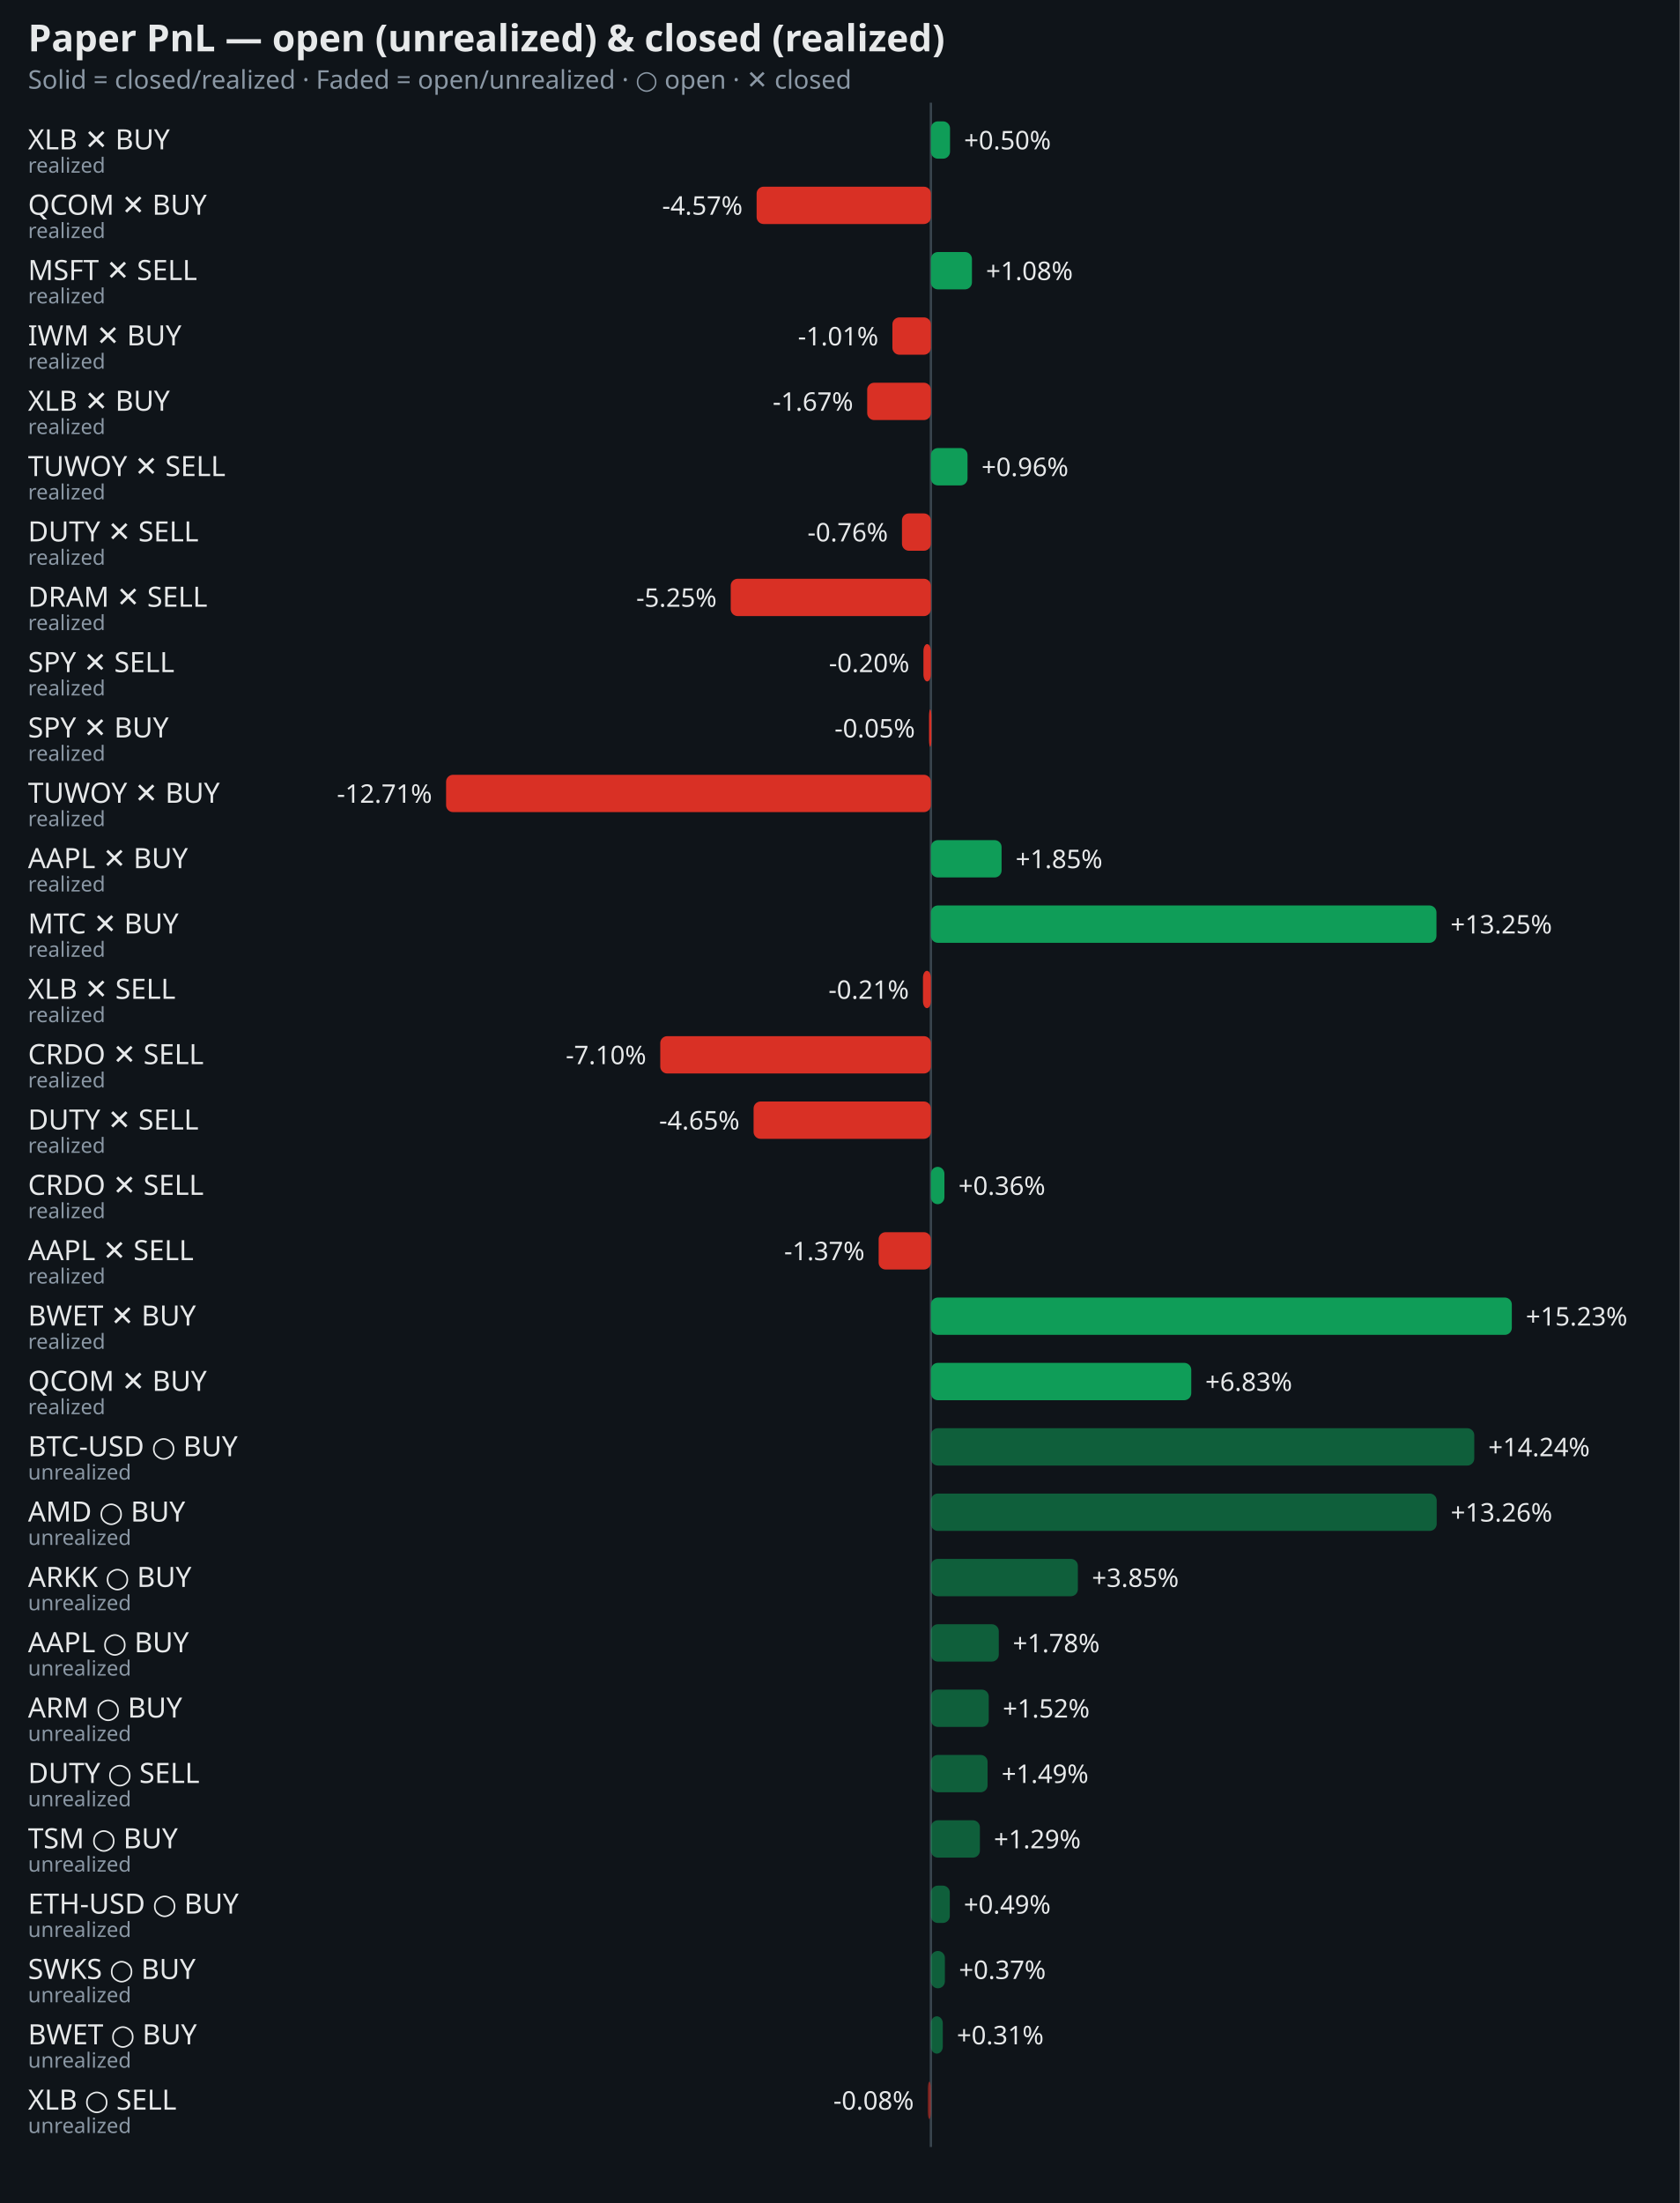
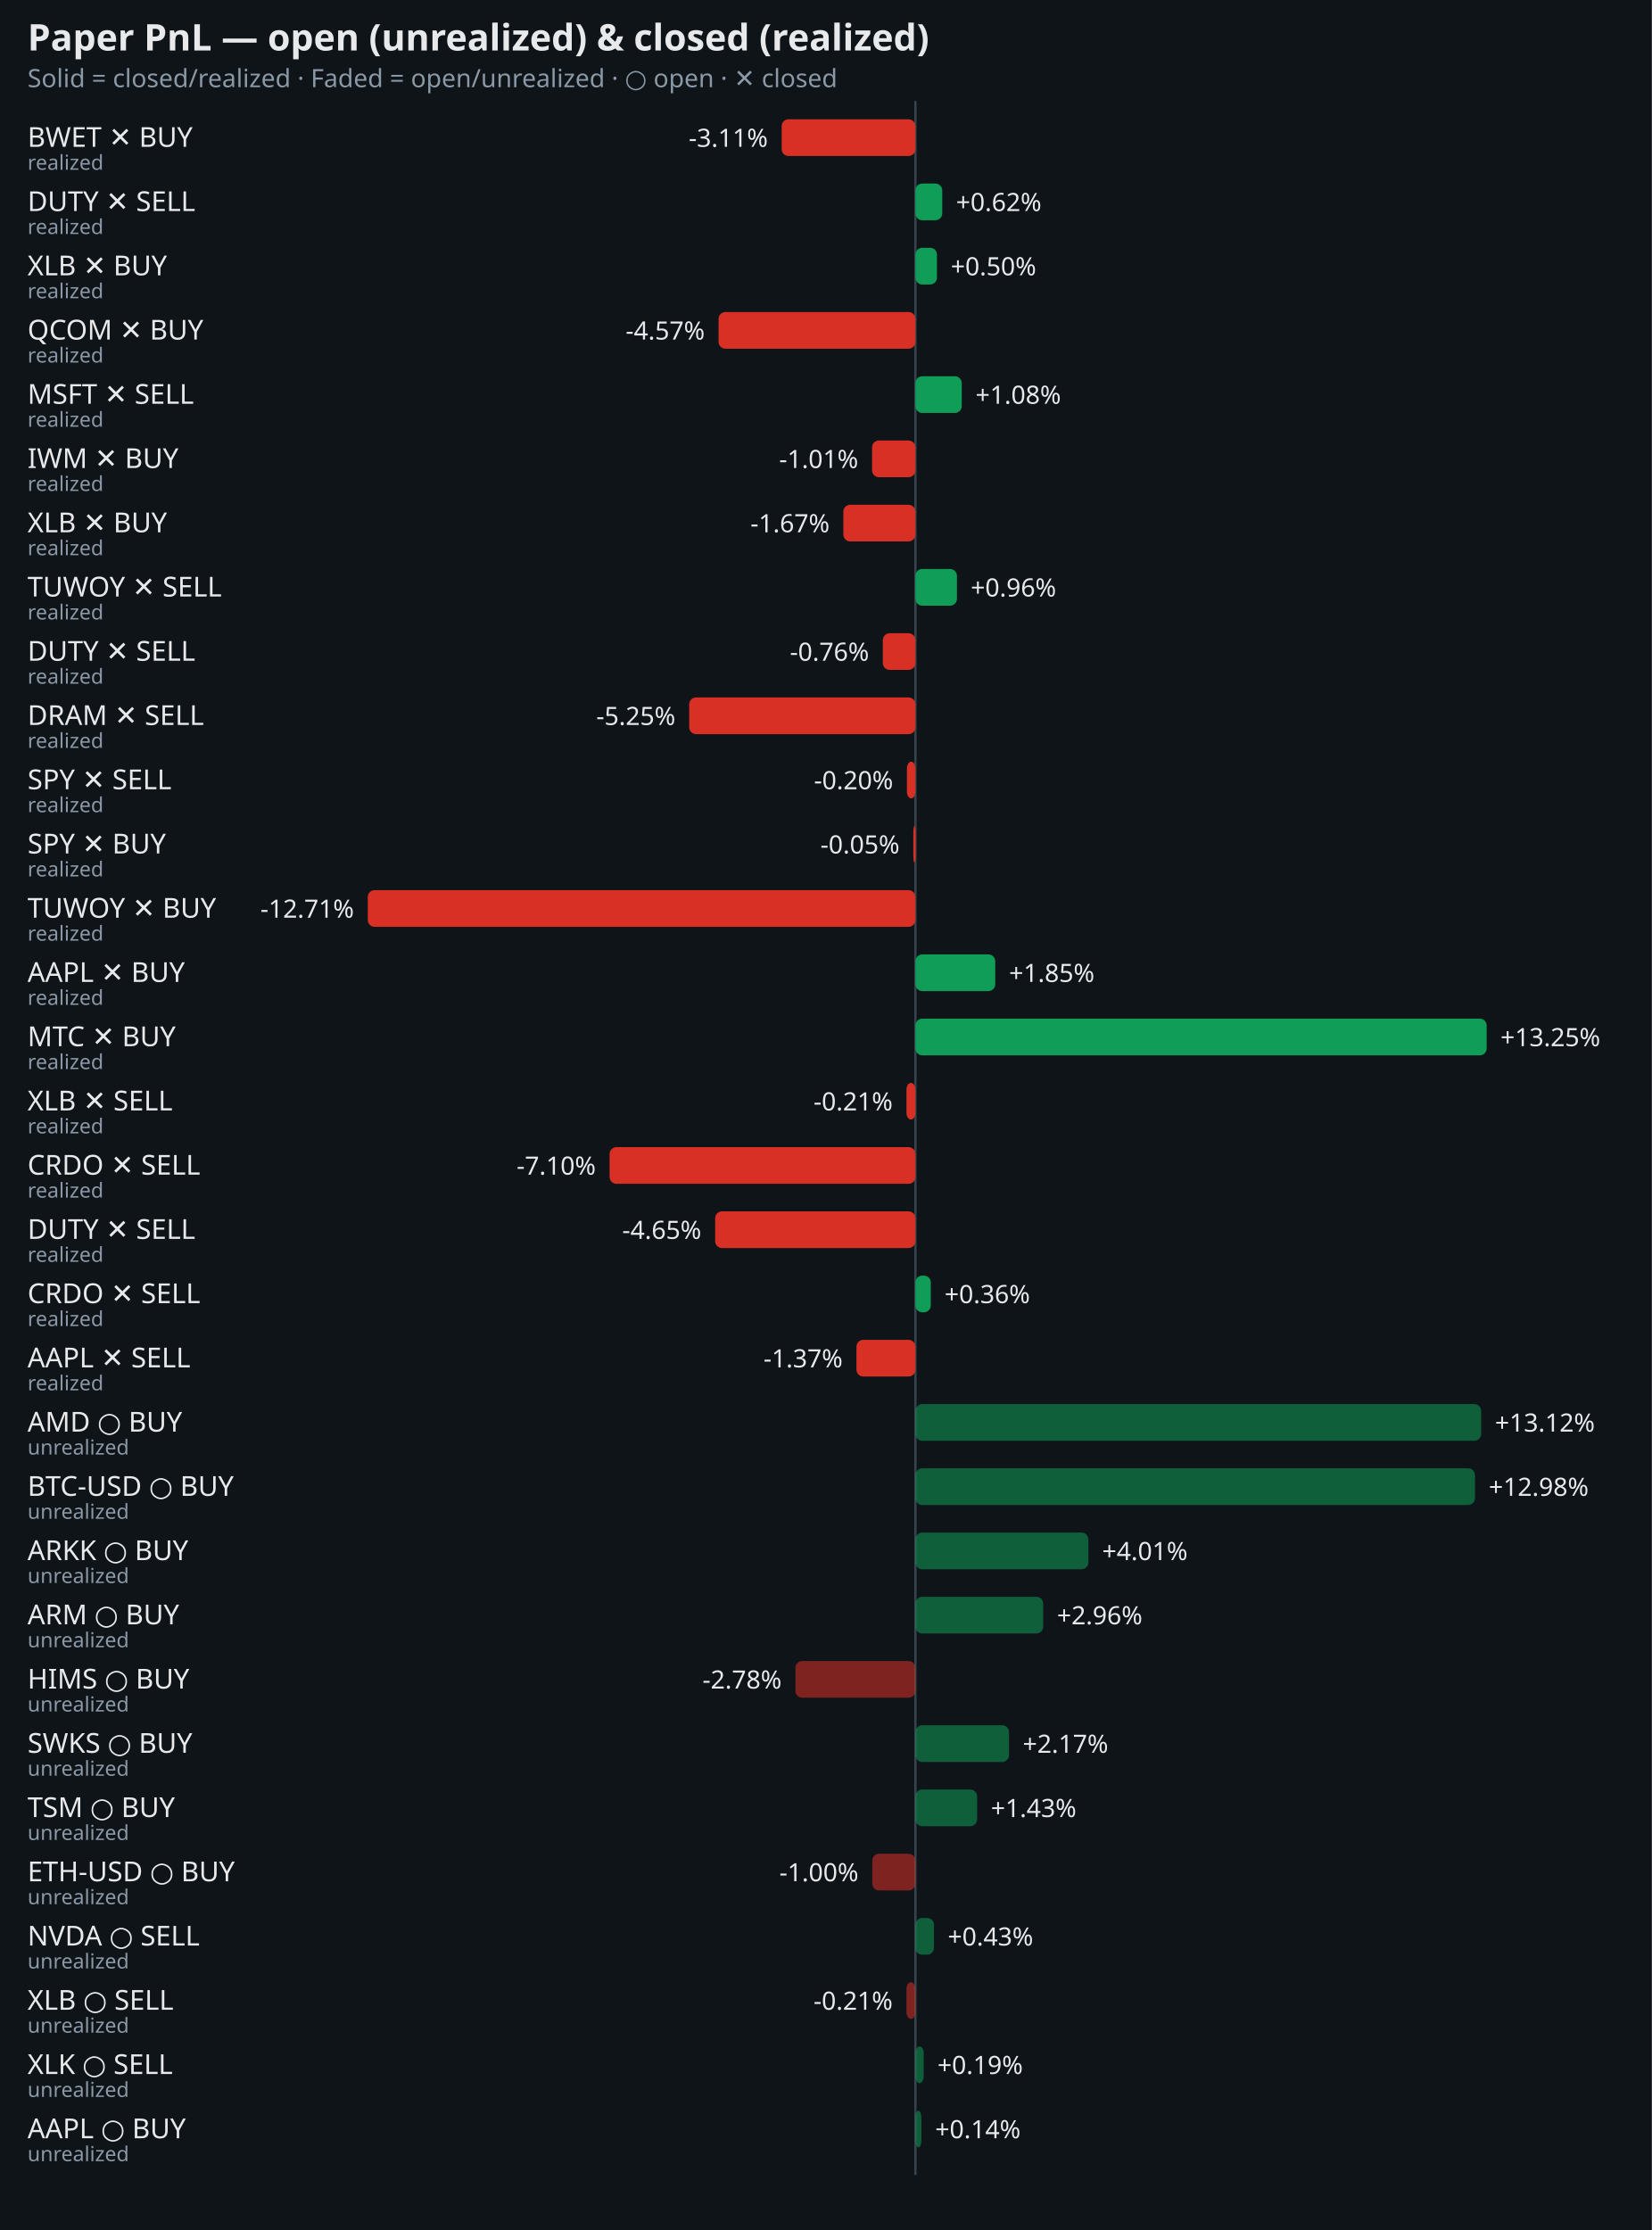
- <svg xmlns="http://www.w3.org/2000/svg" width="720" height="944" viewBox="0 0 720 944">
-   <rect width="720" height="944" fill="#0f1419" />
+ <svg xmlns="http://www.w3.org/2000/svg" width="720" height="972" viewBox="0 0 720 972">
+   <rect width="720" height="972" fill="#0f1419" />
  <text x="12" y="22" fill="#e7e9ea" font-family="ui-sans-serif,system-ui,sans-serif" font-size="16" font-weight="600">Paper PnL — open (unrealized) &amp; closed (realized)</text>
  <text x="12" y="38" fill="#8b98a5" font-family="ui-sans-serif,system-ui,sans-serif" font-size="11">Solid = closed/realized · Faded = open/unrealized · ○ open · ✕ closed</text>
-   <line x1="399" y1="44" x2="399" y2="920" stroke="#38444d" stroke-width="1" />
-   <text x="12" y="64" fill="#e7e9ea" font-family="ui-sans-serif,system-ui,sans-serif" font-size="12">XLB ✕ BUY</text>
+   <line x1="399" y1="44" x2="399" y2="948" stroke="#38444d" stroke-width="1" />
+   <text x="12" y="64" fill="#e7e9ea" font-family="ui-sans-serif,system-ui,sans-serif" font-size="12">BWET ✕ BUY</text>
  <text x="12" y="74" fill="#8b98a5" font-family="ui-sans-serif,system-ui,sans-serif" font-size="9">realized</text>
-   <rect x="399.0" y="52" width="8.2" height="16" rx="3" fill="#0f9d58" opacity="1" />
-   <text x="413.2" y="64" text-anchor="start" fill="#e7e9ea" font-family="ui-sans-serif,system-ui,sans-serif" font-size="11">+0.50%</text>
-   <text x="12" y="92" fill="#e7e9ea" font-family="ui-sans-serif,system-ui,sans-serif" font-size="12">QCOM ✕ BUY</text>
+   <rect x="340.7" y="52" width="58.3" height="16" rx="3" fill="#d93025" opacity="1" />
+   <text x="334.7" y="64" text-anchor="end" fill="#e7e9ea" font-family="ui-sans-serif,system-ui,sans-serif" font-size="11">-3.11%</text>
+   <text x="12" y="92" fill="#e7e9ea" font-family="ui-sans-serif,system-ui,sans-serif" font-size="12">DUTY ✕ SELL</text>
  <text x="12" y="102" fill="#8b98a5" font-family="ui-sans-serif,system-ui,sans-serif" font-size="9">realized</text>
-   <rect x="324.3" y="80" width="74.7" height="16" rx="3" fill="#d93025" opacity="1" />
-   <text x="318.3" y="92" text-anchor="end" fill="#e7e9ea" font-family="ui-sans-serif,system-ui,sans-serif" font-size="11">-4.57%</text>
-   <text x="12" y="120" fill="#e7e9ea" font-family="ui-sans-serif,system-ui,sans-serif" font-size="12">MSFT ✕ SELL</text>
+   <rect x="399.0" y="80" width="11.7" height="16" rx="3" fill="#0f9d58" opacity="1" />
+   <text x="416.7" y="92" text-anchor="start" fill="#e7e9ea" font-family="ui-sans-serif,system-ui,sans-serif" font-size="11">+0.62%</text>
+   <text x="12" y="120" fill="#e7e9ea" font-family="ui-sans-serif,system-ui,sans-serif" font-size="12">XLB ✕ BUY</text>
  <text x="12" y="130" fill="#8b98a5" font-family="ui-sans-serif,system-ui,sans-serif" font-size="9">realized</text>
-   <rect x="399.0" y="108" width="17.6" height="16" rx="3" fill="#0f9d58" opacity="1" />
-   <text x="422.6" y="120" text-anchor="start" fill="#e7e9ea" font-family="ui-sans-serif,system-ui,sans-serif" font-size="11">+1.08%</text>
-   <text x="12" y="148" fill="#e7e9ea" font-family="ui-sans-serif,system-ui,sans-serif" font-size="12">IWM ✕ BUY</text>
+   <rect x="399.0" y="108" width="9.4" height="16" rx="3" fill="#0f9d58" opacity="1" />
+   <text x="414.4" y="120" text-anchor="start" fill="#e7e9ea" font-family="ui-sans-serif,system-ui,sans-serif" font-size="11">+0.50%</text>
+   <text x="12" y="148" fill="#e7e9ea" font-family="ui-sans-serif,system-ui,sans-serif" font-size="12">QCOM ✕ BUY</text>
  <text x="12" y="158" fill="#8b98a5" font-family="ui-sans-serif,system-ui,sans-serif" font-size="9">realized</text>
-   <rect x="382.5" y="136" width="16.5" height="16" rx="3" fill="#d93025" opacity="1" />
-   <text x="376.5" y="148" text-anchor="end" fill="#e7e9ea" font-family="ui-sans-serif,system-ui,sans-serif" font-size="11">-1.01%</text>
-   <text x="12" y="176" fill="#e7e9ea" font-family="ui-sans-serif,system-ui,sans-serif" font-size="12">XLB ✕ BUY</text>
+   <rect x="313.2" y="136" width="85.8" height="16" rx="3" fill="#d93025" opacity="1" />
+   <text x="307.2" y="148" text-anchor="end" fill="#e7e9ea" font-family="ui-sans-serif,system-ui,sans-serif" font-size="11">-4.57%</text>
+   <text x="12" y="176" fill="#e7e9ea" font-family="ui-sans-serif,system-ui,sans-serif" font-size="12">MSFT ✕ SELL</text>
  <text x="12" y="186" fill="#8b98a5" font-family="ui-sans-serif,system-ui,sans-serif" font-size="9">realized</text>
-   <rect x="371.7" y="164" width="27.3" height="16" rx="3" fill="#d93025" opacity="1" />
-   <text x="365.7" y="176" text-anchor="end" fill="#e7e9ea" font-family="ui-sans-serif,system-ui,sans-serif" font-size="11">-1.67%</text>
-   <text x="12" y="204" fill="#e7e9ea" font-family="ui-sans-serif,system-ui,sans-serif" font-size="12">TUWOY ✕ SELL</text>
+   <rect x="399.0" y="164" width="20.2" height="16" rx="3" fill="#0f9d58" opacity="1" />
+   <text x="425.2" y="176" text-anchor="start" fill="#e7e9ea" font-family="ui-sans-serif,system-ui,sans-serif" font-size="11">+1.08%</text>
+   <text x="12" y="204" fill="#e7e9ea" font-family="ui-sans-serif,system-ui,sans-serif" font-size="12">IWM ✕ BUY</text>
  <text x="12" y="214" fill="#8b98a5" font-family="ui-sans-serif,system-ui,sans-serif" font-size="9">realized</text>
-   <rect x="399.0" y="192" width="15.7" height="16" rx="3" fill="#0f9d58" opacity="1" />
-   <text x="420.7" y="204" text-anchor="start" fill="#e7e9ea" font-family="ui-sans-serif,system-ui,sans-serif" font-size="11">+0.96%</text>
-   <text x="12" y="232" fill="#e7e9ea" font-family="ui-sans-serif,system-ui,sans-serif" font-size="12">DUTY ✕ SELL</text>
+   <rect x="380.1" y="192" width="18.9" height="16" rx="3" fill="#d93025" opacity="1" />
+   <text x="374.1" y="204" text-anchor="end" fill="#e7e9ea" font-family="ui-sans-serif,system-ui,sans-serif" font-size="11">-1.01%</text>
+   <text x="12" y="232" fill="#e7e9ea" font-family="ui-sans-serif,system-ui,sans-serif" font-size="12">XLB ✕ BUY</text>
  <text x="12" y="242" fill="#8b98a5" font-family="ui-sans-serif,system-ui,sans-serif" font-size="9">realized</text>
-   <rect x="386.6" y="220" width="12.4" height="16" rx="3" fill="#d93025" opacity="1" />
-   <text x="380.6" y="232" text-anchor="end" fill="#e7e9ea" font-family="ui-sans-serif,system-ui,sans-serif" font-size="11">-0.76%</text>
-   <text x="12" y="260" fill="#e7e9ea" font-family="ui-sans-serif,system-ui,sans-serif" font-size="12">DRAM ✕ SELL</text>
+   <rect x="367.6" y="220" width="31.4" height="16" rx="3" fill="#d93025" opacity="1" />
+   <text x="361.6" y="232" text-anchor="end" fill="#e7e9ea" font-family="ui-sans-serif,system-ui,sans-serif" font-size="11">-1.67%</text>
+   <text x="12" y="260" fill="#e7e9ea" font-family="ui-sans-serif,system-ui,sans-serif" font-size="12">TUWOY ✕ SELL</text>
  <text x="12" y="270" fill="#8b98a5" font-family="ui-sans-serif,system-ui,sans-serif" font-size="9">realized</text>
-   <rect x="313.2" y="248" width="85.8" height="16" rx="3" fill="#d93025" opacity="1" />
-   <text x="307.2" y="260" text-anchor="end" fill="#e7e9ea" font-family="ui-sans-serif,system-ui,sans-serif" font-size="11">-5.25%</text>
-   <text x="12" y="288" fill="#e7e9ea" font-family="ui-sans-serif,system-ui,sans-serif" font-size="12">SPY ✕ SELL</text>
+   <rect x="399.0" y="248" width="18.1" height="16" rx="3" fill="#0f9d58" opacity="1" />
+   <text x="423.1" y="260" text-anchor="start" fill="#e7e9ea" font-family="ui-sans-serif,system-ui,sans-serif" font-size="11">+0.96%</text>
+   <text x="12" y="288" fill="#e7e9ea" font-family="ui-sans-serif,system-ui,sans-serif" font-size="12">DUTY ✕ SELL</text>
  <text x="12" y="298" fill="#8b98a5" font-family="ui-sans-serif,system-ui,sans-serif" font-size="9">realized</text>
-   <rect x="395.8" y="276" width="3.2" height="16" rx="3" fill="#d93025" opacity="1" />
-   <text x="389.8" y="288" text-anchor="end" fill="#e7e9ea" font-family="ui-sans-serif,system-ui,sans-serif" font-size="11">-0.20%</text>
-   <text x="12" y="316" fill="#e7e9ea" font-family="ui-sans-serif,system-ui,sans-serif" font-size="12">SPY ✕ BUY</text>
+   <rect x="384.8" y="276" width="14.2" height="16" rx="3" fill="#d93025" opacity="1" />
+   <text x="378.8" y="288" text-anchor="end" fill="#e7e9ea" font-family="ui-sans-serif,system-ui,sans-serif" font-size="11">-0.76%</text>
+   <text x="12" y="316" fill="#e7e9ea" font-family="ui-sans-serif,system-ui,sans-serif" font-size="12">DRAM ✕ SELL</text>
  <text x="12" y="326" fill="#8b98a5" font-family="ui-sans-serif,system-ui,sans-serif" font-size="9">realized</text>
-   <rect x="398.2" y="304" width="1.0" height="16" rx="3" fill="#d93025" opacity="1" />
-   <text x="392.2" y="316" text-anchor="end" fill="#e7e9ea" font-family="ui-sans-serif,system-ui,sans-serif" font-size="11">-0.05%</text>
-   <text x="12" y="344" fill="#e7e9ea" font-family="ui-sans-serif,system-ui,sans-serif" font-size="12">TUWOY ✕ BUY</text>
+   <rect x="300.4" y="304" width="98.6" height="16" rx="3" fill="#d93025" opacity="1" />
+   <text x="294.4" y="316" text-anchor="end" fill="#e7e9ea" font-family="ui-sans-serif,system-ui,sans-serif" font-size="11">-5.25%</text>
+   <text x="12" y="344" fill="#e7e9ea" font-family="ui-sans-serif,system-ui,sans-serif" font-size="12">SPY ✕ SELL</text>
  <text x="12" y="354" fill="#8b98a5" font-family="ui-sans-serif,system-ui,sans-serif" font-size="9">realized</text>
-   <rect x="191.2" y="332" width="207.8" height="16" rx="3" fill="#d93025" opacity="1" />
-   <text x="185.2" y="344" text-anchor="end" fill="#e7e9ea" font-family="ui-sans-serif,system-ui,sans-serif" font-size="11">-12.71%</text>
-   <text x="12" y="372" fill="#e7e9ea" font-family="ui-sans-serif,system-ui,sans-serif" font-size="12">AAPL ✕ BUY</text>
+   <rect x="395.3" y="332" width="3.7" height="16" rx="3" fill="#d93025" opacity="1" />
+   <text x="389.3" y="344" text-anchor="end" fill="#e7e9ea" font-family="ui-sans-serif,system-ui,sans-serif" font-size="11">-0.20%</text>
+   <text x="12" y="372" fill="#e7e9ea" font-family="ui-sans-serif,system-ui,sans-serif" font-size="12">SPY ✕ BUY</text>
  <text x="12" y="382" fill="#8b98a5" font-family="ui-sans-serif,system-ui,sans-serif" font-size="9">realized</text>
-   <rect x="399.0" y="360" width="30.3" height="16" rx="3" fill="#0f9d58" opacity="1" />
-   <text x="435.3" y="372" text-anchor="start" fill="#e7e9ea" font-family="ui-sans-serif,system-ui,sans-serif" font-size="11">+1.85%</text>
-   <text x="12" y="400" fill="#e7e9ea" font-family="ui-sans-serif,system-ui,sans-serif" font-size="12">MTC ✕ BUY</text>
+   <rect x="398.1" y="360" width="1.0" height="16" rx="3" fill="#d93025" opacity="1" />
+   <text x="392.1" y="372" text-anchor="end" fill="#e7e9ea" font-family="ui-sans-serif,system-ui,sans-serif" font-size="11">-0.05%</text>
+   <text x="12" y="400" fill="#e7e9ea" font-family="ui-sans-serif,system-ui,sans-serif" font-size="12">TUWOY ✕ BUY</text>
  <text x="12" y="410" fill="#8b98a5" font-family="ui-sans-serif,system-ui,sans-serif" font-size="9">realized</text>
-   <rect x="399.0" y="388" width="216.7" height="16" rx="3" fill="#0f9d58" opacity="1" />
-   <text x="621.7" y="400" text-anchor="start" fill="#e7e9ea" font-family="ui-sans-serif,system-ui,sans-serif" font-size="11">+13.25%</text>
-   <text x="12" y="428" fill="#e7e9ea" font-family="ui-sans-serif,system-ui,sans-serif" font-size="12">XLB ✕ SELL</text>
+   <rect x="160.3" y="388" width="238.7" height="16" rx="3" fill="#d93025" opacity="1" />
+   <text x="154.3" y="400" text-anchor="end" fill="#e7e9ea" font-family="ui-sans-serif,system-ui,sans-serif" font-size="11">-12.71%</text>
+   <text x="12" y="428" fill="#e7e9ea" font-family="ui-sans-serif,system-ui,sans-serif" font-size="12">AAPL ✕ BUY</text>
  <text x="12" y="438" fill="#8b98a5" font-family="ui-sans-serif,system-ui,sans-serif" font-size="9">realized</text>
-   <rect x="395.6" y="416" width="3.4" height="16" rx="3" fill="#d93025" opacity="1" />
-   <text x="389.6" y="428" text-anchor="end" fill="#e7e9ea" font-family="ui-sans-serif,system-ui,sans-serif" font-size="11">-0.21%</text>
-   <text x="12" y="456" fill="#e7e9ea" font-family="ui-sans-serif,system-ui,sans-serif" font-size="12">CRDO ✕ SELL</text>
+   <rect x="399.0" y="416" width="34.8" height="16" rx="3" fill="#0f9d58" opacity="1" />
+   <text x="439.8" y="428" text-anchor="start" fill="#e7e9ea" font-family="ui-sans-serif,system-ui,sans-serif" font-size="11">+1.85%</text>
+   <text x="12" y="456" fill="#e7e9ea" font-family="ui-sans-serif,system-ui,sans-serif" font-size="12">MTC ✕ BUY</text>
  <text x="12" y="466" fill="#8b98a5" font-family="ui-sans-serif,system-ui,sans-serif" font-size="9">realized</text>
-   <rect x="283.0" y="444" width="116.0" height="16" rx="3" fill="#d93025" opacity="1" />
-   <text x="277.0" y="456" text-anchor="end" fill="#e7e9ea" font-family="ui-sans-serif,system-ui,sans-serif" font-size="11">-7.10%</text>
-   <text x="12" y="484" fill="#e7e9ea" font-family="ui-sans-serif,system-ui,sans-serif" font-size="12">DUTY ✕ SELL</text>
+   <rect x="399.0" y="444" width="249.0" height="16" rx="3" fill="#0f9d58" opacity="1" />
+   <text x="654.0" y="456" text-anchor="start" fill="#e7e9ea" font-family="ui-sans-serif,system-ui,sans-serif" font-size="11">+13.25%</text>
+   <text x="12" y="484" fill="#e7e9ea" font-family="ui-sans-serif,system-ui,sans-serif" font-size="12">XLB ✕ SELL</text>
  <text x="12" y="494" fill="#8b98a5" font-family="ui-sans-serif,system-ui,sans-serif" font-size="9">realized</text>
-   <rect x="323.0" y="472" width="76.0" height="16" rx="3" fill="#d93025" opacity="1" />
-   <text x="317.0" y="484" text-anchor="end" fill="#e7e9ea" font-family="ui-sans-serif,system-ui,sans-serif" font-size="11">-4.65%</text>
+   <rect x="395.1" y="472" width="3.9" height="16" rx="3" fill="#d93025" opacity="1" />
+   <text x="389.1" y="484" text-anchor="end" fill="#e7e9ea" font-family="ui-sans-serif,system-ui,sans-serif" font-size="11">-0.21%</text>
  <text x="12" y="512" fill="#e7e9ea" font-family="ui-sans-serif,system-ui,sans-serif" font-size="12">CRDO ✕ SELL</text>
  <text x="12" y="522" fill="#8b98a5" font-family="ui-sans-serif,system-ui,sans-serif" font-size="9">realized</text>
-   <rect x="399.0" y="500" width="5.8" height="16" rx="3" fill="#0f9d58" opacity="1" />
-   <text x="410.8" y="512" text-anchor="start" fill="#e7e9ea" font-family="ui-sans-serif,system-ui,sans-serif" font-size="11">+0.36%</text>
-   <text x="12" y="540" fill="#e7e9ea" font-family="ui-sans-serif,system-ui,sans-serif" font-size="12">AAPL ✕ SELL</text>
+   <rect x="265.7" y="500" width="133.3" height="16" rx="3" fill="#d93025" opacity="1" />
+   <text x="259.7" y="512" text-anchor="end" fill="#e7e9ea" font-family="ui-sans-serif,system-ui,sans-serif" font-size="11">-7.10%</text>
+   <text x="12" y="540" fill="#e7e9ea" font-family="ui-sans-serif,system-ui,sans-serif" font-size="12">DUTY ✕ SELL</text>
  <text x="12" y="550" fill="#8b98a5" font-family="ui-sans-serif,system-ui,sans-serif" font-size="9">realized</text>
-   <rect x="376.6" y="528" width="22.4" height="16" rx="3" fill="#d93025" opacity="1" />
-   <text x="370.6" y="540" text-anchor="end" fill="#e7e9ea" font-family="ui-sans-serif,system-ui,sans-serif" font-size="11">-1.37%</text>
-   <text x="12" y="568" fill="#e7e9ea" font-family="ui-sans-serif,system-ui,sans-serif" font-size="12">BWET ✕ BUY</text>
+   <rect x="311.7" y="528" width="87.3" height="16" rx="3" fill="#d93025" opacity="1" />
+   <text x="305.7" y="540" text-anchor="end" fill="#e7e9ea" font-family="ui-sans-serif,system-ui,sans-serif" font-size="11">-4.65%</text>
+   <text x="12" y="568" fill="#e7e9ea" font-family="ui-sans-serif,system-ui,sans-serif" font-size="12">CRDO ✕ SELL</text>
  <text x="12" y="578" fill="#8b98a5" font-family="ui-sans-serif,system-ui,sans-serif" font-size="9">realized</text>
-   <rect x="399.0" y="556" width="249.0" height="16" rx="3" fill="#0f9d58" opacity="1" />
-   <text x="654.0" y="568" text-anchor="start" fill="#e7e9ea" font-family="ui-sans-serif,system-ui,sans-serif" font-size="11">+15.23%</text>
-   <text x="12" y="596" fill="#e7e9ea" font-family="ui-sans-serif,system-ui,sans-serif" font-size="12">QCOM ✕ BUY</text>
+   <rect x="399.0" y="556" width="6.7" height="16" rx="3" fill="#0f9d58" opacity="1" />
+   <text x="411.7" y="568" text-anchor="start" fill="#e7e9ea" font-family="ui-sans-serif,system-ui,sans-serif" font-size="11">+0.36%</text>
+   <text x="12" y="596" fill="#e7e9ea" font-family="ui-sans-serif,system-ui,sans-serif" font-size="12">AAPL ✕ SELL</text>
  <text x="12" y="606" fill="#8b98a5" font-family="ui-sans-serif,system-ui,sans-serif" font-size="9">realized</text>
-   <rect x="399.0" y="584" width="111.6" height="16" rx="3" fill="#0f9d58" opacity="1" />
-   <text x="516.6" y="596" text-anchor="start" fill="#e7e9ea" font-family="ui-sans-serif,system-ui,sans-serif" font-size="11">+6.83%</text>
-   <text x="12" y="624" fill="#e7e9ea" font-family="ui-sans-serif,system-ui,sans-serif" font-size="12">BTC-USD ○ BUY</text>
+   <rect x="373.3" y="584" width="25.7" height="16" rx="3" fill="#d93025" opacity="1" />
+   <text x="367.3" y="596" text-anchor="end" fill="#e7e9ea" font-family="ui-sans-serif,system-ui,sans-serif" font-size="11">-1.37%</text>
+   <text x="12" y="624" fill="#e7e9ea" font-family="ui-sans-serif,system-ui,sans-serif" font-size="12">AMD ○ BUY</text>
  <text x="12" y="634" fill="#8b98a5" font-family="ui-sans-serif,system-ui,sans-serif" font-size="9">unrealized</text>
-   <rect x="399.0" y="612" width="232.9" height="16" rx="3" fill="#0f9d58" opacity="0.55" />
-   <text x="637.9" y="624" text-anchor="start" fill="#e7e9ea" font-family="ui-sans-serif,system-ui,sans-serif" font-size="11">+14.24%</text>
-   <text x="12" y="652" fill="#e7e9ea" font-family="ui-sans-serif,system-ui,sans-serif" font-size="12">AMD ○ BUY</text>
+   <rect x="399.0" y="612" width="246.6" height="16" rx="3" fill="#0f9d58" opacity="0.55" />
+   <text x="651.6" y="624" text-anchor="start" fill="#e7e9ea" font-family="ui-sans-serif,system-ui,sans-serif" font-size="11">+13.12%</text>
+   <text x="12" y="652" fill="#e7e9ea" font-family="ui-sans-serif,system-ui,sans-serif" font-size="12">BTC-USD ○ BUY</text>
  <text x="12" y="662" fill="#8b98a5" font-family="ui-sans-serif,system-ui,sans-serif" font-size="9">unrealized</text>
-   <rect x="399.0" y="640" width="216.8" height="16" rx="3" fill="#0f9d58" opacity="0.55" />
-   <text x="621.8" y="652" text-anchor="start" fill="#e7e9ea" font-family="ui-sans-serif,system-ui,sans-serif" font-size="11">+13.26%</text>
+   <rect x="399.0" y="640" width="243.9" height="16" rx="3" fill="#0f9d58" opacity="0.55" />
+   <text x="648.9" y="652" text-anchor="start" fill="#e7e9ea" font-family="ui-sans-serif,system-ui,sans-serif" font-size="11">+12.98%</text>
  <text x="12" y="680" fill="#e7e9ea" font-family="ui-sans-serif,system-ui,sans-serif" font-size="12">ARKK ○ BUY</text>
  <text x="12" y="690" fill="#8b98a5" font-family="ui-sans-serif,system-ui,sans-serif" font-size="9">unrealized</text>
-   <rect x="399.0" y="668" width="63.0" height="16" rx="3" fill="#0f9d58" opacity="0.55" />
-   <text x="468.0" y="680" text-anchor="start" fill="#e7e9ea" font-family="ui-sans-serif,system-ui,sans-serif" font-size="11">+3.85%</text>
-   <text x="12" y="708" fill="#e7e9ea" font-family="ui-sans-serif,system-ui,sans-serif" font-size="12">AAPL ○ BUY</text>
+   <rect x="399.0" y="668" width="75.4" height="16" rx="3" fill="#0f9d58" opacity="0.55" />
+   <text x="480.4" y="680" text-anchor="start" fill="#e7e9ea" font-family="ui-sans-serif,system-ui,sans-serif" font-size="11">+4.01%</text>
+   <text x="12" y="708" fill="#e7e9ea" font-family="ui-sans-serif,system-ui,sans-serif" font-size="12">ARM ○ BUY</text>
  <text x="12" y="718" fill="#8b98a5" font-family="ui-sans-serif,system-ui,sans-serif" font-size="9">unrealized</text>
-   <rect x="399.0" y="696" width="29.1" height="16" rx="3" fill="#0f9d58" opacity="0.55" />
-   <text x="434.1" y="708" text-anchor="start" fill="#e7e9ea" font-family="ui-sans-serif,system-ui,sans-serif" font-size="11">+1.78%</text>
-   <text x="12" y="736" fill="#e7e9ea" font-family="ui-sans-serif,system-ui,sans-serif" font-size="12">ARM ○ BUY</text>
+   <rect x="399.0" y="696" width="55.7" height="16" rx="3" fill="#0f9d58" opacity="0.55" />
+   <text x="460.7" y="708" text-anchor="start" fill="#e7e9ea" font-family="ui-sans-serif,system-ui,sans-serif" font-size="11">+2.96%</text>
+   <text x="12" y="736" fill="#e7e9ea" font-family="ui-sans-serif,system-ui,sans-serif" font-size="12">HIMS ○ BUY</text>
  <text x="12" y="746" fill="#8b98a5" font-family="ui-sans-serif,system-ui,sans-serif" font-size="9">unrealized</text>
-   <rect x="399.0" y="724" width="24.8" height="16" rx="3" fill="#0f9d58" opacity="0.55" />
-   <text x="429.8" y="736" text-anchor="start" fill="#e7e9ea" font-family="ui-sans-serif,system-ui,sans-serif" font-size="11">+1.52%</text>
-   <text x="12" y="764" fill="#e7e9ea" font-family="ui-sans-serif,system-ui,sans-serif" font-size="12">DUTY ○ SELL</text>
+   <rect x="346.7" y="724" width="52.3" height="16" rx="3" fill="#d93025" opacity="0.55" />
+   <text x="340.7" y="736" text-anchor="end" fill="#e7e9ea" font-family="ui-sans-serif,system-ui,sans-serif" font-size="11">-2.78%</text>
+   <text x="12" y="764" fill="#e7e9ea" font-family="ui-sans-serif,system-ui,sans-serif" font-size="12">SWKS ○ BUY</text>
  <text x="12" y="774" fill="#8b98a5" font-family="ui-sans-serif,system-ui,sans-serif" font-size="9">unrealized</text>
-   <rect x="399.0" y="752" width="24.3" height="16" rx="3" fill="#0f9d58" opacity="0.55" />
-   <text x="429.3" y="764" text-anchor="start" fill="#e7e9ea" font-family="ui-sans-serif,system-ui,sans-serif" font-size="11">+1.49%</text>
+   <rect x="399.0" y="752" width="40.8" height="16" rx="3" fill="#0f9d58" opacity="0.55" />
+   <text x="445.8" y="764" text-anchor="start" fill="#e7e9ea" font-family="ui-sans-serif,system-ui,sans-serif" font-size="11">+2.17%</text>
  <text x="12" y="792" fill="#e7e9ea" font-family="ui-sans-serif,system-ui,sans-serif" font-size="12">TSM ○ BUY</text>
  <text x="12" y="802" fill="#8b98a5" font-family="ui-sans-serif,system-ui,sans-serif" font-size="9">unrealized</text>
-   <rect x="399.0" y="780" width="21.0" height="16" rx="3" fill="#0f9d58" opacity="0.55" />
-   <text x="426.0" y="792" text-anchor="start" fill="#e7e9ea" font-family="ui-sans-serif,system-ui,sans-serif" font-size="11">+1.29%</text>
+   <rect x="399.0" y="780" width="26.9" height="16" rx="3" fill="#0f9d58" opacity="0.55" />
+   <text x="431.9" y="792" text-anchor="start" fill="#e7e9ea" font-family="ui-sans-serif,system-ui,sans-serif" font-size="11">+1.43%</text>
  <text x="12" y="820" fill="#e7e9ea" font-family="ui-sans-serif,system-ui,sans-serif" font-size="12">ETH-USD ○ BUY</text>
  <text x="12" y="830" fill="#8b98a5" font-family="ui-sans-serif,system-ui,sans-serif" font-size="9">unrealized</text>
-   <rect x="399.0" y="808" width="8.1" height="16" rx="3" fill="#0f9d58" opacity="0.55" />
-   <text x="413.1" y="820" text-anchor="start" fill="#e7e9ea" font-family="ui-sans-serif,system-ui,sans-serif" font-size="11">+0.49%</text>
-   <text x="12" y="848" fill="#e7e9ea" font-family="ui-sans-serif,system-ui,sans-serif" font-size="12">SWKS ○ BUY</text>
+   <rect x="380.2" y="808" width="18.8" height="16" rx="3" fill="#d93025" opacity="0.55" />
+   <text x="374.2" y="820" text-anchor="end" fill="#e7e9ea" font-family="ui-sans-serif,system-ui,sans-serif" font-size="11">-1.00%</text>
+   <text x="12" y="848" fill="#e7e9ea" font-family="ui-sans-serif,system-ui,sans-serif" font-size="12">NVDA ○ SELL</text>
  <text x="12" y="858" fill="#8b98a5" font-family="ui-sans-serif,system-ui,sans-serif" font-size="9">unrealized</text>
-   <rect x="399.0" y="836" width="6.0" height="16" rx="3" fill="#0f9d58" opacity="0.55" />
-   <text x="411.0" y="848" text-anchor="start" fill="#e7e9ea" font-family="ui-sans-serif,system-ui,sans-serif" font-size="11">+0.37%</text>
-   <text x="12" y="876" fill="#e7e9ea" font-family="ui-sans-serif,system-ui,sans-serif" font-size="12">BWET ○ BUY</text>
+   <rect x="399.0" y="836" width="8.1" height="16" rx="3" fill="#0f9d58" opacity="0.55" />
+   <text x="413.1" y="848" text-anchor="start" fill="#e7e9ea" font-family="ui-sans-serif,system-ui,sans-serif" font-size="11">+0.43%</text>
+   <text x="12" y="876" fill="#e7e9ea" font-family="ui-sans-serif,system-ui,sans-serif" font-size="12">XLB ○ SELL</text>
  <text x="12" y="886" fill="#8b98a5" font-family="ui-sans-serif,system-ui,sans-serif" font-size="9">unrealized</text>
-   <rect x="399.0" y="864" width="5.1" height="16" rx="3" fill="#0f9d58" opacity="0.55" />
-   <text x="410.1" y="876" text-anchor="start" fill="#e7e9ea" font-family="ui-sans-serif,system-ui,sans-serif" font-size="11">+0.31%</text>
-   <text x="12" y="904" fill="#e7e9ea" font-family="ui-sans-serif,system-ui,sans-serif" font-size="12">XLB ○ SELL</text>
+   <rect x="395.1" y="864" width="3.9" height="16" rx="3" fill="#d93025" opacity="0.55" />
+   <text x="389.1" y="876" text-anchor="end" fill="#e7e9ea" font-family="ui-sans-serif,system-ui,sans-serif" font-size="11">-0.21%</text>
+   <text x="12" y="904" fill="#e7e9ea" font-family="ui-sans-serif,system-ui,sans-serif" font-size="12">XLK ○ SELL</text>
  <text x="12" y="914" fill="#8b98a5" font-family="ui-sans-serif,system-ui,sans-serif" font-size="9">unrealized</text>
-   <rect x="397.7" y="892" width="1.3" height="16" rx="3" fill="#d93025" opacity="0.55" />
-   <text x="391.7" y="904" text-anchor="end" fill="#e7e9ea" font-family="ui-sans-serif,system-ui,sans-serif" font-size="11">-0.08%</text>
+   <rect x="399.0" y="892" width="3.6" height="16" rx="3" fill="#0f9d58" opacity="0.55" />
+   <text x="408.6" y="904" text-anchor="start" fill="#e7e9ea" font-family="ui-sans-serif,system-ui,sans-serif" font-size="11">+0.19%</text>
+   <text x="12" y="932" fill="#e7e9ea" font-family="ui-sans-serif,system-ui,sans-serif" font-size="12">AAPL ○ BUY</text>
+   <text x="12" y="942" fill="#8b98a5" font-family="ui-sans-serif,system-ui,sans-serif" font-size="9">unrealized</text>
+   <rect x="399.0" y="920" width="2.6" height="16" rx="3" fill="#0f9d58" opacity="0.55" />
+   <text x="407.6" y="932" text-anchor="start" fill="#e7e9ea" font-family="ui-sans-serif,system-ui,sans-serif" font-size="11">+0.14%</text>
</svg>
